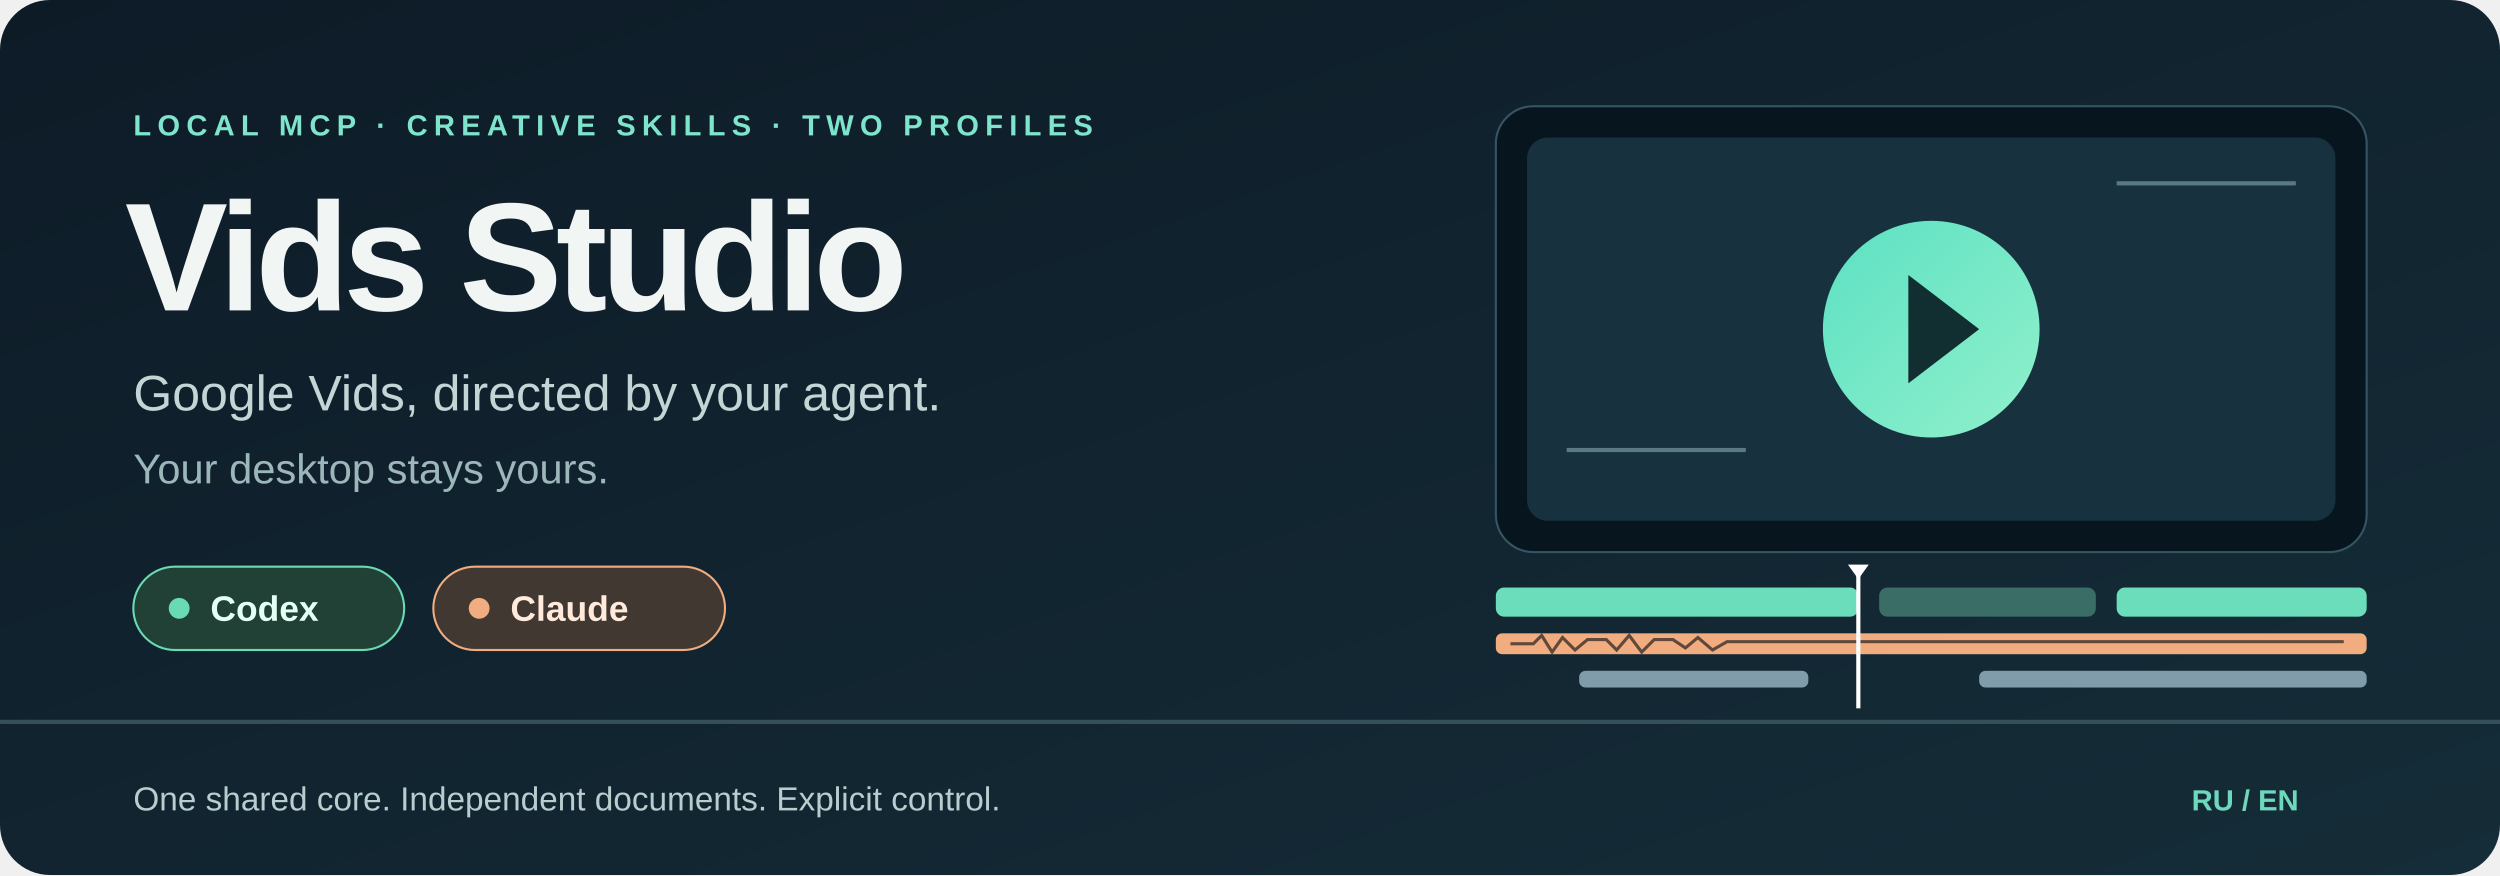
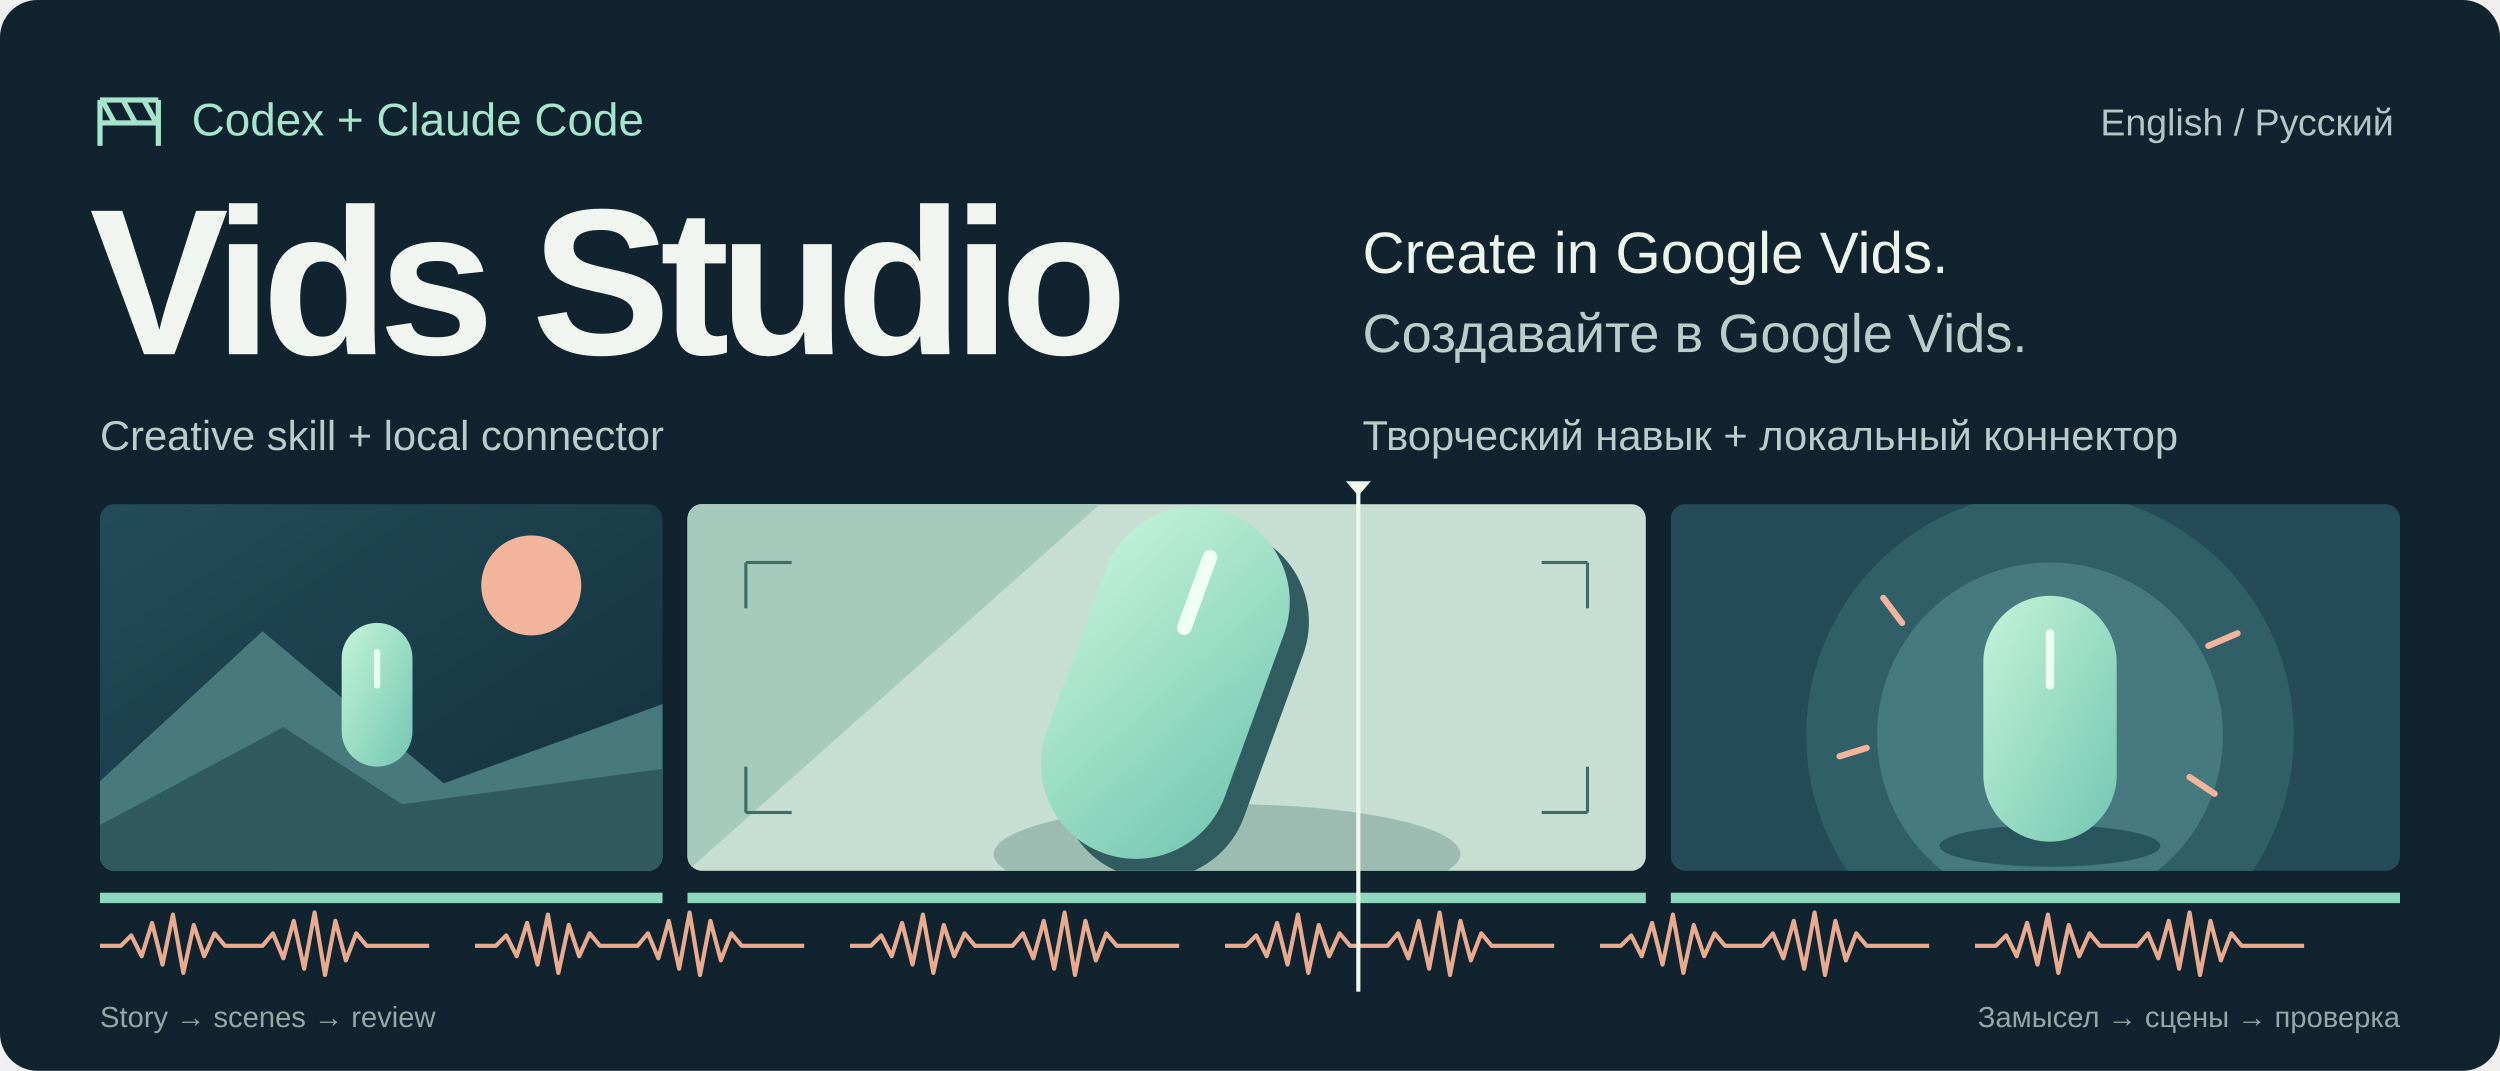
- <svg xmlns="http://www.w3.org/2000/svg" width="1200" height="420" viewBox="0 0 1200 420" role="img" aria-labelledby="title desc">
+ <svg xmlns="http://www.w3.org/2000/svg" width="1200" height="514" viewBox="0 0 1200 514" role="img" aria-labelledby="title desc">
  <defs>
-     <linearGradient id="bg" x2="1" y2="1">
-       <stop stop-color="#0d1b27" />
-       <stop offset="1" stop-color="#152d38" />
+     <linearGradient id="sky" x1="0" x2="1" y1="0" y2="1">
+       <stop stop-color="#234c59" />
+       <stop offset="1" stop-color="#132f3b" />
    </linearGradient>
-     <linearGradient id="clip" x2="1" y2="1">
-       <stop stop-color="#5ce1c3" />
-       <stop offset="1" stop-color="#91f0cb" />
+     <linearGradient id="object" x1="0" x2="1" y1="0" y2="1">
+       <stop stop-color="#c3f4d8" />
+       <stop offset="1" stop-color="#74c6b2" />
    </linearGradient>
+     <clipPath id="shot-one">
+       <rect x="48" y="242" width="270" height="176" rx="7" />
+     </clipPath>
+     <clipPath id="shot-two">
+       <rect x="330" y="242" width="460" height="176" rx="7" />
+     </clipPath>
+     <clipPath id="shot-three">
+       <rect x="802" y="242" width="350" height="176" rx="7" />
+     </clipPath>
+     <path id="voice" d="M0 0h10l5-5 5 10 5-16 5 20 5-24 5 28 5-23 5 15 5-11 5 6h18l5-6 5 12 5-18 5 23 5-27 5 30 5-26 5 19 5-13 5 6h30" />
  </defs>
-   <rect width="1200" height="420" rx="24" fill="url(#bg)" />
-   <path d="M0 346H1200M0 347H1200" stroke="#35505a" stroke-width="1" />
+   <rect width="1200" height="514" rx="18" fill="#10232e" />
  <g font-family="Arial, Helvetica, sans-serif">
-     <text x="64" y="65" fill="#7ee4cc" font-size="14" font-weight="700" letter-spacing="3">LOCAL MCP · CREATIVE SKILLS · TWO PROFILES</text>
-     <text x="60" y="149" fill="#f1f5f3" font-size="74" font-weight="700" letter-spacing="-3">Vids Studio</text>
-     <text x="64" y="197" fill="#c4d5d6" font-size="24">Google Vids, directed by your agent.</text>
-     <text x="64" y="232" fill="#9cb7ba" font-size="20">Your desktop stays yours.</text>
-     <rect x="64" y="272" width="130" height="40" rx="20" fill="#214137" stroke="#6adab4" />
-     <circle cx="86" cy="292" r="5" fill="#6adab4" />
-     <text x="101" y="298" fill="#e4fff3" font-size="17" font-weight="700">Codex</text>
-     <rect x="208" y="272" width="140" height="40" rx="20" fill="#403831" stroke="#f1ad80" />
-     <circle cx="230" cy="292" r="5" fill="#f1ad80" />
-     <text x="245" y="298" fill="#ffeadb" font-size="17" font-weight="700">Claude</text>
-     <text x="64" y="389" fill="#b7cece" font-size="16">One shared core. Independent documents. Explicit control.</text>
-     <text x="1052" y="389" fill="#6dd8bb" font-size="14" font-weight="700">RU / EN</text>
+     <path d="M48 48h28m-28 0v22m28-22v22M48 59h28" fill="none" stroke="#a7e4cc" stroke-width="2.5" />
+     <path d="m49 48 6 11m4-11 6 11m4-11 6 11" stroke="#a7e4cc" stroke-width="2.5" />
+     <text x="92" y="65" fill="#a7e4cc" font-size="22">Codex + Claude Code</text>
+     <text x="1149" y="65" fill="#b4c7c6" font-size="18" text-anchor="end">English / Русский</text>
+     <text x="43" y="170" fill="#f0f6ef" font-size="100" font-weight="700" letter-spacing="-5">Vids Studio</text>
+     <text x="654" y="131" fill="#edf4ec" font-size="28">Create in Google Vids.</text>
+     <text x="654" y="169" fill="#b9cdca" font-size="26">Создавайте в Google Vids.</text>
+     <text x="48" y="216" fill="#b9cdca" font-size="20">Creative skill + local connector</text>
+     <text x="654" y="216" fill="#b9cdca" font-size="20">Творческий навык + локальный коннектор</text>
  </g>
-   <g transform="translate(718 51)">
-     <rect width="418" height="214" rx="18" fill="#07151f" stroke="#355563" />
-     <rect x="15" y="15" width="388" height="184" rx="10" fill="#17313e" />
-     <circle cx="209" cy="107" r="52" fill="url(#clip)" />
-     <path d="M198 81L232 107L198 133Z" fill="#112e31" />
-     <path d="M34 165H120M298 37H384" stroke="#5a7a83" stroke-width="2" />
-     <rect x="0" y="231" width="174" height="14" rx="4" fill="#6cddba" />
-     <rect x="184" y="231" width="104" height="14" rx="4" fill="#396d65" />
-     <rect x="298" y="231" width="120" height="14" rx="4" fill="#6cddba" />
-     <rect x="0" y="253" width="418" height="10" rx="3" fill="#f1ad80" />
-     <path d="M7 258H18L22 254L27 262L32 255L38 261L44 256H53L58 261L64 254L70 262L76 256H85L91 260L97 255L104 261L111 257H407" fill="none" stroke="#60483a" stroke-width="1.5" />
-     <rect x="40" y="271" width="110" height="8" rx="3" fill="#809baa" />
-     <rect x="232" y="271" width="186" height="8" rx="3" fill="#809baa" />
-     <path d="M174 222V289" stroke="#fff" stroke-width="2" />
-     <path d="M169 220H179L174 227Z" fill="#fff" />
+   <g clip-path="url(#shot-one)">
+     <path d="M48 242h270v176H48z" fill="url(#sky)" />
+     <circle cx="255" cy="281" r="24" fill="#f2b49a" />
+     <path d="m48 375 78-72 87 73 105-38v80H48z" fill="#487a7d" />
+     <path d="m48 396 88-47 57 37 125-17v49H48z" fill="#315960" />
+     <rect x="164" y="299" width="34" height="69" rx="17" fill="url(#object)" />
+     <path d="M181 313v16" stroke="#e6fff0" stroke-width="3" stroke-linecap="round" />
+   </g>
+   <g clip-path="url(#shot-two)">
+     <path d="M330 242h460v176H330z" fill="#c7ded3" />
+     <path d="M330 418V242h198z" fill="#a6cbbd" />
+     <ellipse cx="589" cy="410" rx="112" ry="24" fill="#799e95" opacity=".55" />
+     <g transform="rotate(20 570 338)">
+       <rect x="523" y="251" width="91" height="174" rx="45.5" fill="#315d61" />
+       <rect x="511" y="245" width="91" height="174" rx="45.5" fill="url(#object)" />
+       <path d="M556 268v36" stroke="#f0fff4" stroke-width="7" stroke-linecap="round" />
+     </g>
+     <path d="M358 270h22m-22 0v22m404-22h-22m22 0v22m-404 98v-22m0 22h22m382 0h-22m22 0v-22" stroke="#406c68" stroke-width="1.5" fill="none" />
+   </g>
+   <g clip-path="url(#shot-three)">
+     <path d="M802 242h350v176H802z" fill="#244b57" />
+     <circle cx="984" cy="353" r="117" fill="#315f68" />
+     <circle cx="984" cy="353" r="83" fill="#467a7e" />
+     <ellipse cx="984" cy="406" rx="53" ry="10" fill="#153d49" opacity=".6" />
+     <rect x="952" y="286" width="64" height="118" rx="32" fill="url(#object)" />
+     <path d="M984 304v25" stroke="#edfff3" stroke-width="4" stroke-linecap="round" />
+     <path d="m913 299-9-12m156 23 14-6m-23 69 12 8m-167-22-13 4" stroke="#f2b49a" stroke-width="3" stroke-linecap="round" />
+   </g>
+   <path d="M48 431h270m12 0h460m12 0h350" stroke="#8cd7bd" stroke-width="5" />
+   <g fill="none" stroke="#e9ab90" stroke-width="2" stroke-linejoin="round">
+     <use href="#voice" x="48" y="454" />
+     <use href="#voice" x="228" y="454" />
+     <use href="#voice" x="408" y="454" />
+     <use href="#voice" x="588" y="454" />
+     <use href="#voice" x="768" y="454" />
+     <use href="#voice" x="948" y="454" />
+   </g>
+   <path d="M652 234v242" stroke="#eff8ed" stroke-width="2" />
+   <path d="m646 231 6 7 6-7z" fill="#eff8ed" />
+   <g fill="#91aaa9" font-family="Arial, Helvetica, sans-serif" font-size="14">
+     <text x="48" y="493">Story → scenes → review</text>
+     <text x="1152" y="493" text-anchor="end">Замысел → сцены → проверка</text>
  </g>
</svg>
